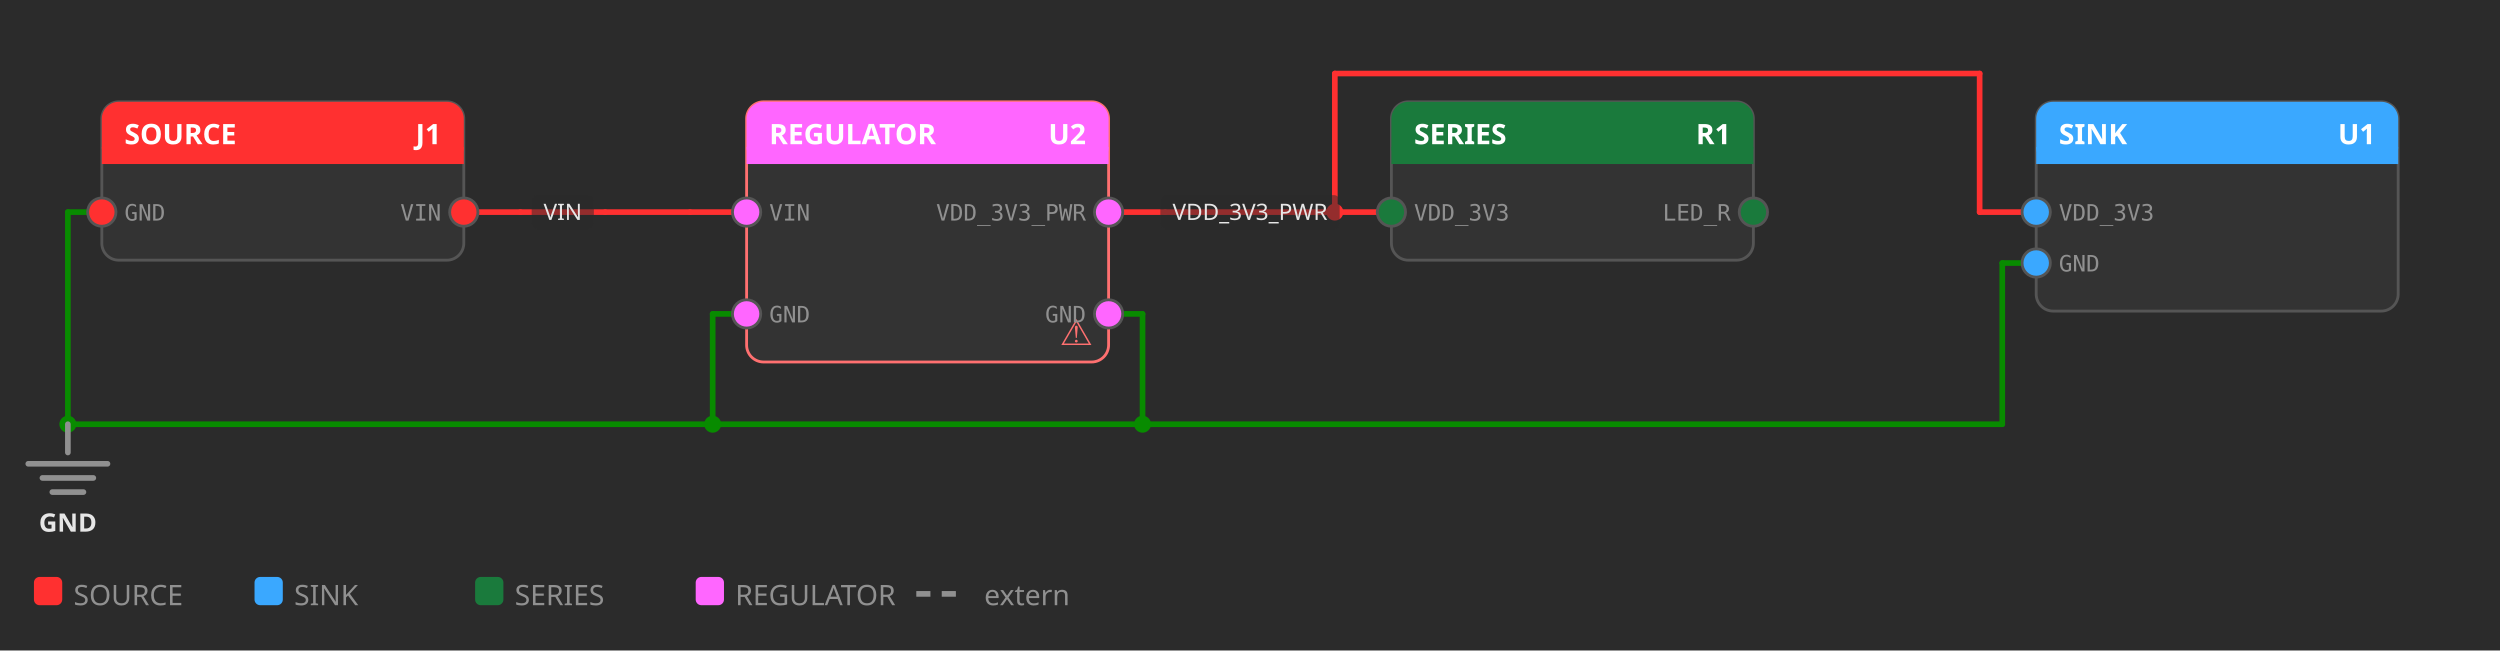
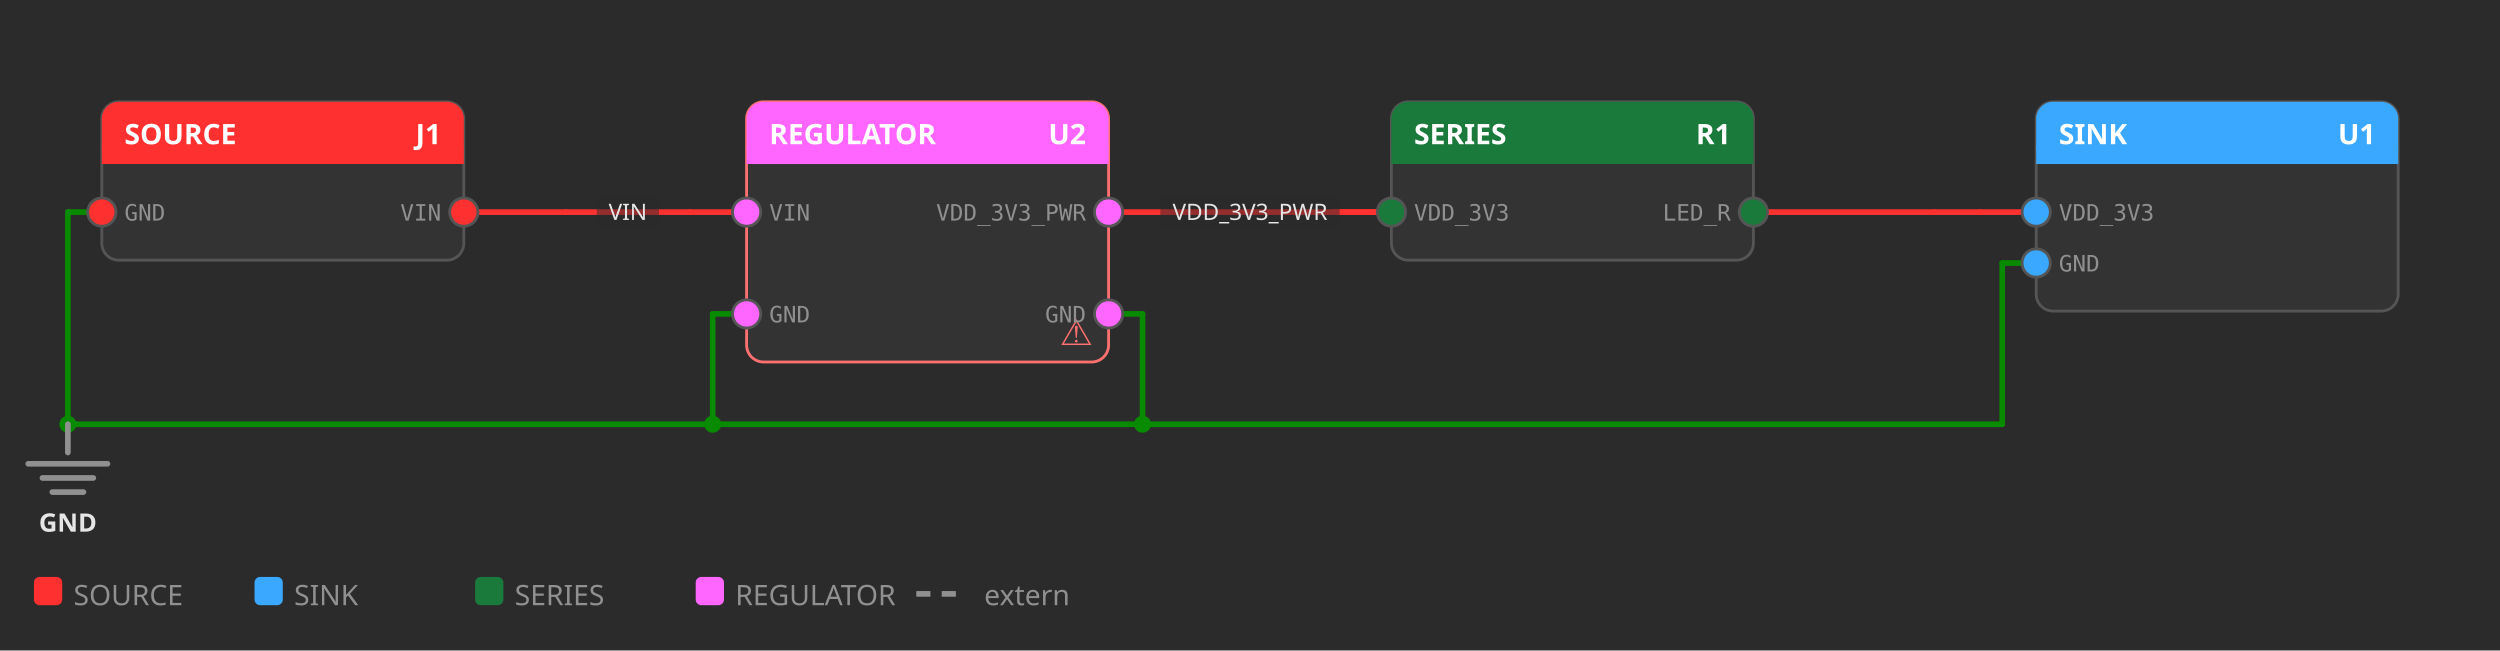
<svg xmlns="http://www.w3.org/2000/svg" width="884" height="230" viewBox="0 0 884 230">
  <rect width="100%" height="100%" fill="#2b2b2b" />
-   <line x1="164" y1="75" x2="184" y2="75" stroke="#ff3030" stroke-width="2" stroke-linecap="round" />
-   <line x1="184" y1="75" x2="214" y2="75" stroke="#ff3030" stroke-width="2" stroke-linecap="round" />
-   <line x1="214" y1="75" x2="244" y2="75" stroke="#ff3030" stroke-width="2" stroke-linecap="round" />
+   <line x1="164" y1="75" x2="200" y2="75" stroke="#ff3030" stroke-width="2" stroke-linecap="round" />
+   <line x1="200" y1="75" x2="244" y2="75" stroke="#ff3030" stroke-width="2" stroke-linecap="round" />
  <line x1="244" y1="75" x2="264" y2="75" stroke="#ff3030" stroke-width="2" stroke-linecap="round" />
  <line x1="392" y1="75" x2="412" y2="75" stroke="#ff3030" stroke-width="2" stroke-linecap="round" />
  <line x1="412" y1="75" x2="472" y2="75" stroke="#ff3030" stroke-width="2" stroke-linecap="round" />
  <line x1="472" y1="75" x2="492" y2="75" stroke="#ff3030" stroke-width="2" stroke-linecap="round" />
-   <line x1="472" y1="26" x2="700" y2="26" stroke="#ff3030" stroke-width="2" stroke-linecap="round" />
+   <line x1="472" y1="75" x2="684" y2="75" stroke="#ff3030" stroke-width="2" stroke-linecap="round" />
+   <line x1="684" y1="75" x2="700" y2="75" stroke="#ff3030" stroke-width="2" stroke-linecap="round" />
  <line x1="700" y1="75" x2="720" y2="75" stroke="#ff3030" stroke-width="2" stroke-linecap="round" />
  <line x1="24" y1="150" x2="708" y2="150" stroke="#088b00" stroke-width="2" stroke-linecap="round" />
  <line x1="24" y1="75" x2="36" y2="75" stroke="#088b00" stroke-width="2" stroke-linecap="round" />
  <line x1="252" y1="111" x2="264" y2="111" stroke="#088b00" stroke-width="2" stroke-linecap="round" />
  <line x1="392" y1="111" x2="404" y2="111" stroke="#088b00" stroke-width="2" stroke-linecap="round" />
  <line x1="708" y1="93" x2="720" y2="93" stroke="#088b00" stroke-width="2" stroke-linecap="round" />
-   <path d="M 700,26 V 75" fill="none" stroke="#ff3030" stroke-width="2" stroke-linecap="round" stroke-linejoin="round" />
-   <path d="M 472,26 V 75" fill="none" stroke="#ff3030" stroke-width="2" stroke-linecap="round" stroke-linejoin="round" />
  <path d="M 24,75 V 150" fill="none" stroke="#088b00" stroke-width="2" stroke-linecap="round" stroke-linejoin="round" />
  <path d="M 252,111 V 150" fill="none" stroke="#088b00" stroke-width="2" stroke-linecap="round" stroke-linejoin="round" />
  <path d="M 404,111 V 150" fill="none" stroke="#088b00" stroke-width="2" stroke-linecap="round" stroke-linejoin="round" />
  <path d="M 708,93 V 150" fill="none" stroke="#088b00" stroke-width="2" stroke-linecap="round" stroke-linejoin="round" />
  <circle cx="24" cy="150" r="3" fill="#088b00" />
  <circle cx="252" cy="150" r="3" fill="#088b00" />
  <circle cx="404" cy="150" r="3" fill="#088b00" />
-   <circle cx="472" cy="75" r="3" fill="#ff3030" />
  <line x1="24" y1="150" x2="24" y2="160" stroke="#909090" stroke-width="2" stroke-linecap="round" />
  <line x1="10" y1="164" x2="38" y2="164" stroke="#909090" stroke-width="2" stroke-linecap="round" />
  <line x1="15" y1="169" x2="33" y2="169" stroke="#909090" stroke-width="2" stroke-linecap="round" />
  <line x1="18.5" y1="174" x2="29.5" y2="174" stroke="#909090" stroke-width="2" stroke-linecap="round" />
  <text x="24" y="188" text-anchor="middle" fill="#e6e6e6" font-family="Segoe UI,sans-serif" font-size="9" font-weight="600">GND</text>
  <rect class="topo-hit" data-label="J1" x="36" y="36" width="128" height="56" rx="6" fill="#333333" stroke="#555555" stroke-width="1" />
  <rect x="36" y="36" width="128" height="22" rx="6" fill="#ff3030" />
  <rect x="36" y="52" width="128" height="6" fill="#ff3030" />
  <text x="44" y="51" fill="#ffffff" font-family="Segoe UI,sans-serif" font-size="10" font-weight="600">SOURCE</text>
  <text x="156" y="51" fill="#ffffff" text-anchor="end" font-family="Segoe UI,sans-serif" font-size="10" font-weight="600">J1</text>
  <circle cx="164" cy="75" r="5" fill="#ff3030" stroke="#555555" stroke-width="1" />
  <text x="156" y="78" text-anchor="end" fill="#909090" font-family="Consolas,monospace" font-size="8">VIN</text>
  <circle cx="36" cy="75" r="5" fill="#ff3030" stroke="#555555" stroke-width="1" />
  <text x="44" y="78" text-anchor="start" fill="#909090" font-family="Consolas,monospace" font-size="8">GND</text>
  <rect class="topo-hit" data-label="U2" x="264" y="36" width="128" height="92" rx="6" fill="#333333" stroke="#ff7070" stroke-width="1" />
  <rect x="264" y="36" width="128" height="22" rx="6" fill="#ff66ff" />
  <rect x="264" y="52" width="128" height="6" fill="#ff66ff" />
  <text x="272" y="51" fill="#ffffff" font-family="Segoe UI,sans-serif" font-size="10" font-weight="600">REGULATOR</text>
  <text x="384" y="51" fill="#ffffff" text-anchor="end" font-family="Segoe UI,sans-serif" font-size="10" font-weight="600">U2</text>
  <text x="386" y="122" text-anchor="end" fill="#ff7070" font-size="12">⚠</text>
  <circle cx="264" cy="75" r="5" fill="#ff66ff" stroke="#555555" stroke-width="1" />
  <text x="272" y="78" text-anchor="start" fill="#909090" font-family="Consolas,monospace" font-size="8">VIN</text>
  <circle cx="392" cy="75" r="5" fill="#ff66ff" stroke="#555555" stroke-width="1" />
  <text x="384" y="78" text-anchor="end" fill="#909090" font-family="Consolas,monospace" font-size="8">VDD_3V3_PWR</text>
  <circle cx="264" cy="111" r="5" fill="#ff66ff" stroke="#555555" stroke-width="1" />
  <text x="272" y="114" text-anchor="start" fill="#909090" font-family="Consolas,monospace" font-size="8">GND</text>
  <circle cx="392" cy="111" r="5" fill="#ff66ff" stroke="#555555" stroke-width="1" />
  <text x="384" y="114" text-anchor="end" fill="#909090" font-family="Consolas,monospace" font-size="8">GND</text>
  <rect class="topo-hit" data-label="R1" x="492" y="36" width="128" height="56" rx="6" fill="#333333" stroke="#555555" stroke-width="1" />
  <rect x="492" y="36" width="128" height="22" rx="6" fill="#1a7a3c" />
  <rect x="492" y="52" width="128" height="6" fill="#1a7a3c" />
  <text x="500" y="51" fill="#ffffff" font-family="Segoe UI,sans-serif" font-size="10" font-weight="600">SERIES</text>
  <text x="612" y="51" fill="#ffffff" text-anchor="end" font-family="Segoe UI,sans-serif" font-size="10" font-weight="600">R1</text>
  <circle cx="492" cy="75" r="5" fill="#1a7a3c" stroke="#555555" stroke-width="1" />
  <text x="500" y="78" text-anchor="start" fill="#909090" font-family="Consolas,monospace" font-size="8">VDD_3V3</text>
  <circle cx="620" cy="75" r="5" fill="#1a7a3c" stroke="#555555" stroke-width="1" />
  <text x="612" y="78" text-anchor="end" fill="#909090" font-family="Consolas,monospace" font-size="8">LED_R</text>
  <rect class="topo-hit" data-label="U1" x="720" y="36" width="128" height="74" rx="6" fill="#333333" stroke="#555555" stroke-width="1" />
  <rect x="720" y="36" width="128" height="22" rx="6" fill="#3aa8ff" />
  <rect x="720" y="52" width="128" height="6" fill="#3aa8ff" />
  <text x="728" y="51" fill="#ffffff" font-family="Segoe UI,sans-serif" font-size="10" font-weight="600">SINK</text>
  <text x="840" y="51" fill="#ffffff" text-anchor="end" font-family="Segoe UI,sans-serif" font-size="10" font-weight="600">U1</text>
  <circle cx="720" cy="75" r="5" fill="#3aa8ff" stroke="#555555" stroke-width="1" />
  <text x="728" y="78" text-anchor="start" fill="#909090" font-family="Consolas,monospace" font-size="8">VDD_3V3</text>
  <circle cx="720" cy="93" r="5" fill="#3aa8ff" stroke="#555555" stroke-width="1" />
  <text x="728" y="96" text-anchor="start" fill="#909090" font-family="Consolas,monospace" font-size="8">GND</text>
-   <rect x="188" y="69" width="22" height="12" fill="#2b2b2b" fill-opacity="0.5" stroke="none" rx="2" />
-   <text x="199" y="75" text-anchor="middle" dominant-baseline="middle" fill="#e6e6e6" font-family="Segoe UI,sans-serif" font-size="8">VIN</text>
+   <rect x="211" y="69" width="22" height="12" fill="#2b2b2b" fill-opacity="0.5" stroke="none" rx="2" />
+   <text x="222" y="75" text-anchor="middle" dominant-baseline="middle" fill="#e6e6e6" font-family="Segoe UI,sans-serif" font-size="8">VIN</text>
  <rect x="410.3" y="69" width="63.4" height="12" fill="#2b2b2b" fill-opacity="0.5" stroke="none" rx="2" />
  <text x="442" y="75" text-anchor="middle" dominant-baseline="middle" fill="#e6e6e6" font-family="Segoe UI,sans-serif" font-size="8">VDD_3V3_PWR</text>
  <rect x="12" y="204" width="10" height="10" rx="2" fill="#ff3030" />
  <text x="26" y="214" fill="#909090" font-family="Segoe UI,sans-serif" font-size="10">SOURCE</text>
  <rect x="90" y="204" width="10" height="10" rx="2" fill="#3aa8ff" />
  <text x="104" y="214" fill="#909090" font-family="Segoe UI,sans-serif" font-size="10">SINK</text>
  <rect x="168" y="204" width="10" height="10" rx="2" fill="#1a7a3c" />
  <text x="182" y="214" fill="#909090" font-family="Segoe UI,sans-serif" font-size="10">SERIES</text>
  <rect x="246" y="204" width="10" height="10" rx="2" fill="#ff66ff" />
  <text x="260" y="214" fill="#909090" font-family="Segoe UI,sans-serif" font-size="10">REGULATOR</text>
  <line x1="324" y1="210" x2="342" y2="210" stroke="#909090" stroke-width="2" stroke-dasharray="5 4" />
  <text x="348" y="214" fill="#909090" font-family="Segoe UI,sans-serif" font-size="10">extern</text>
</svg>
